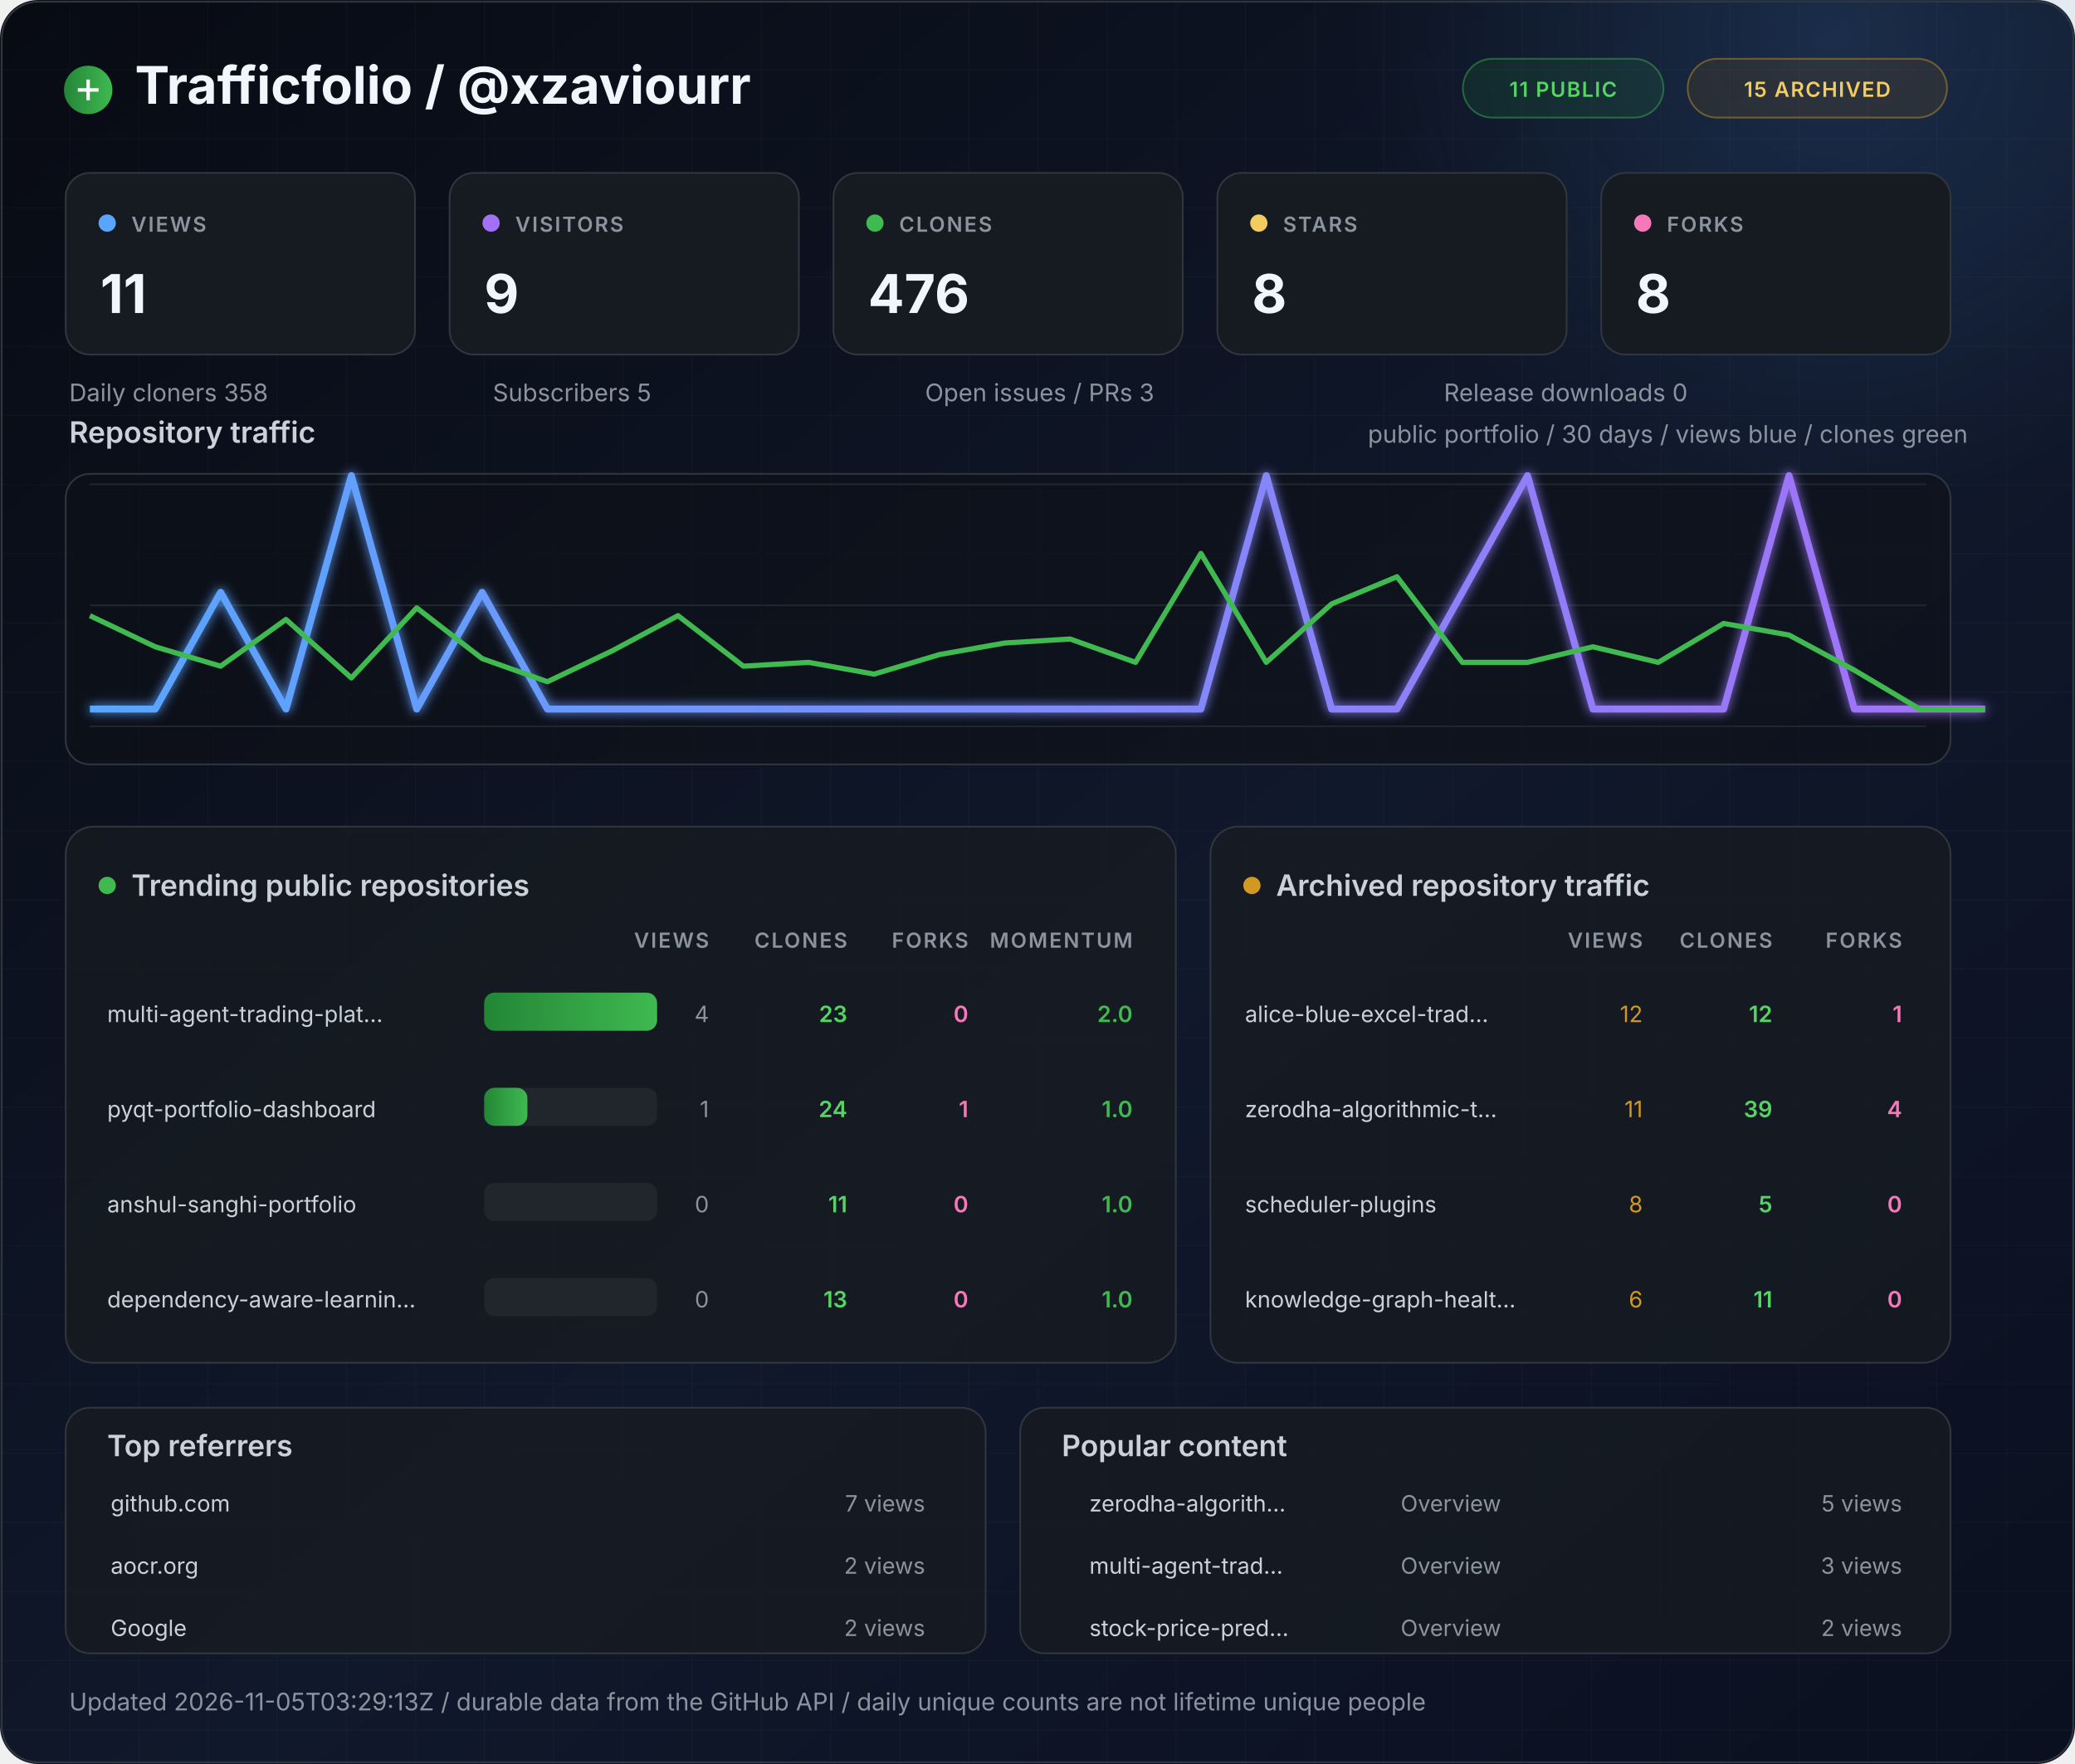
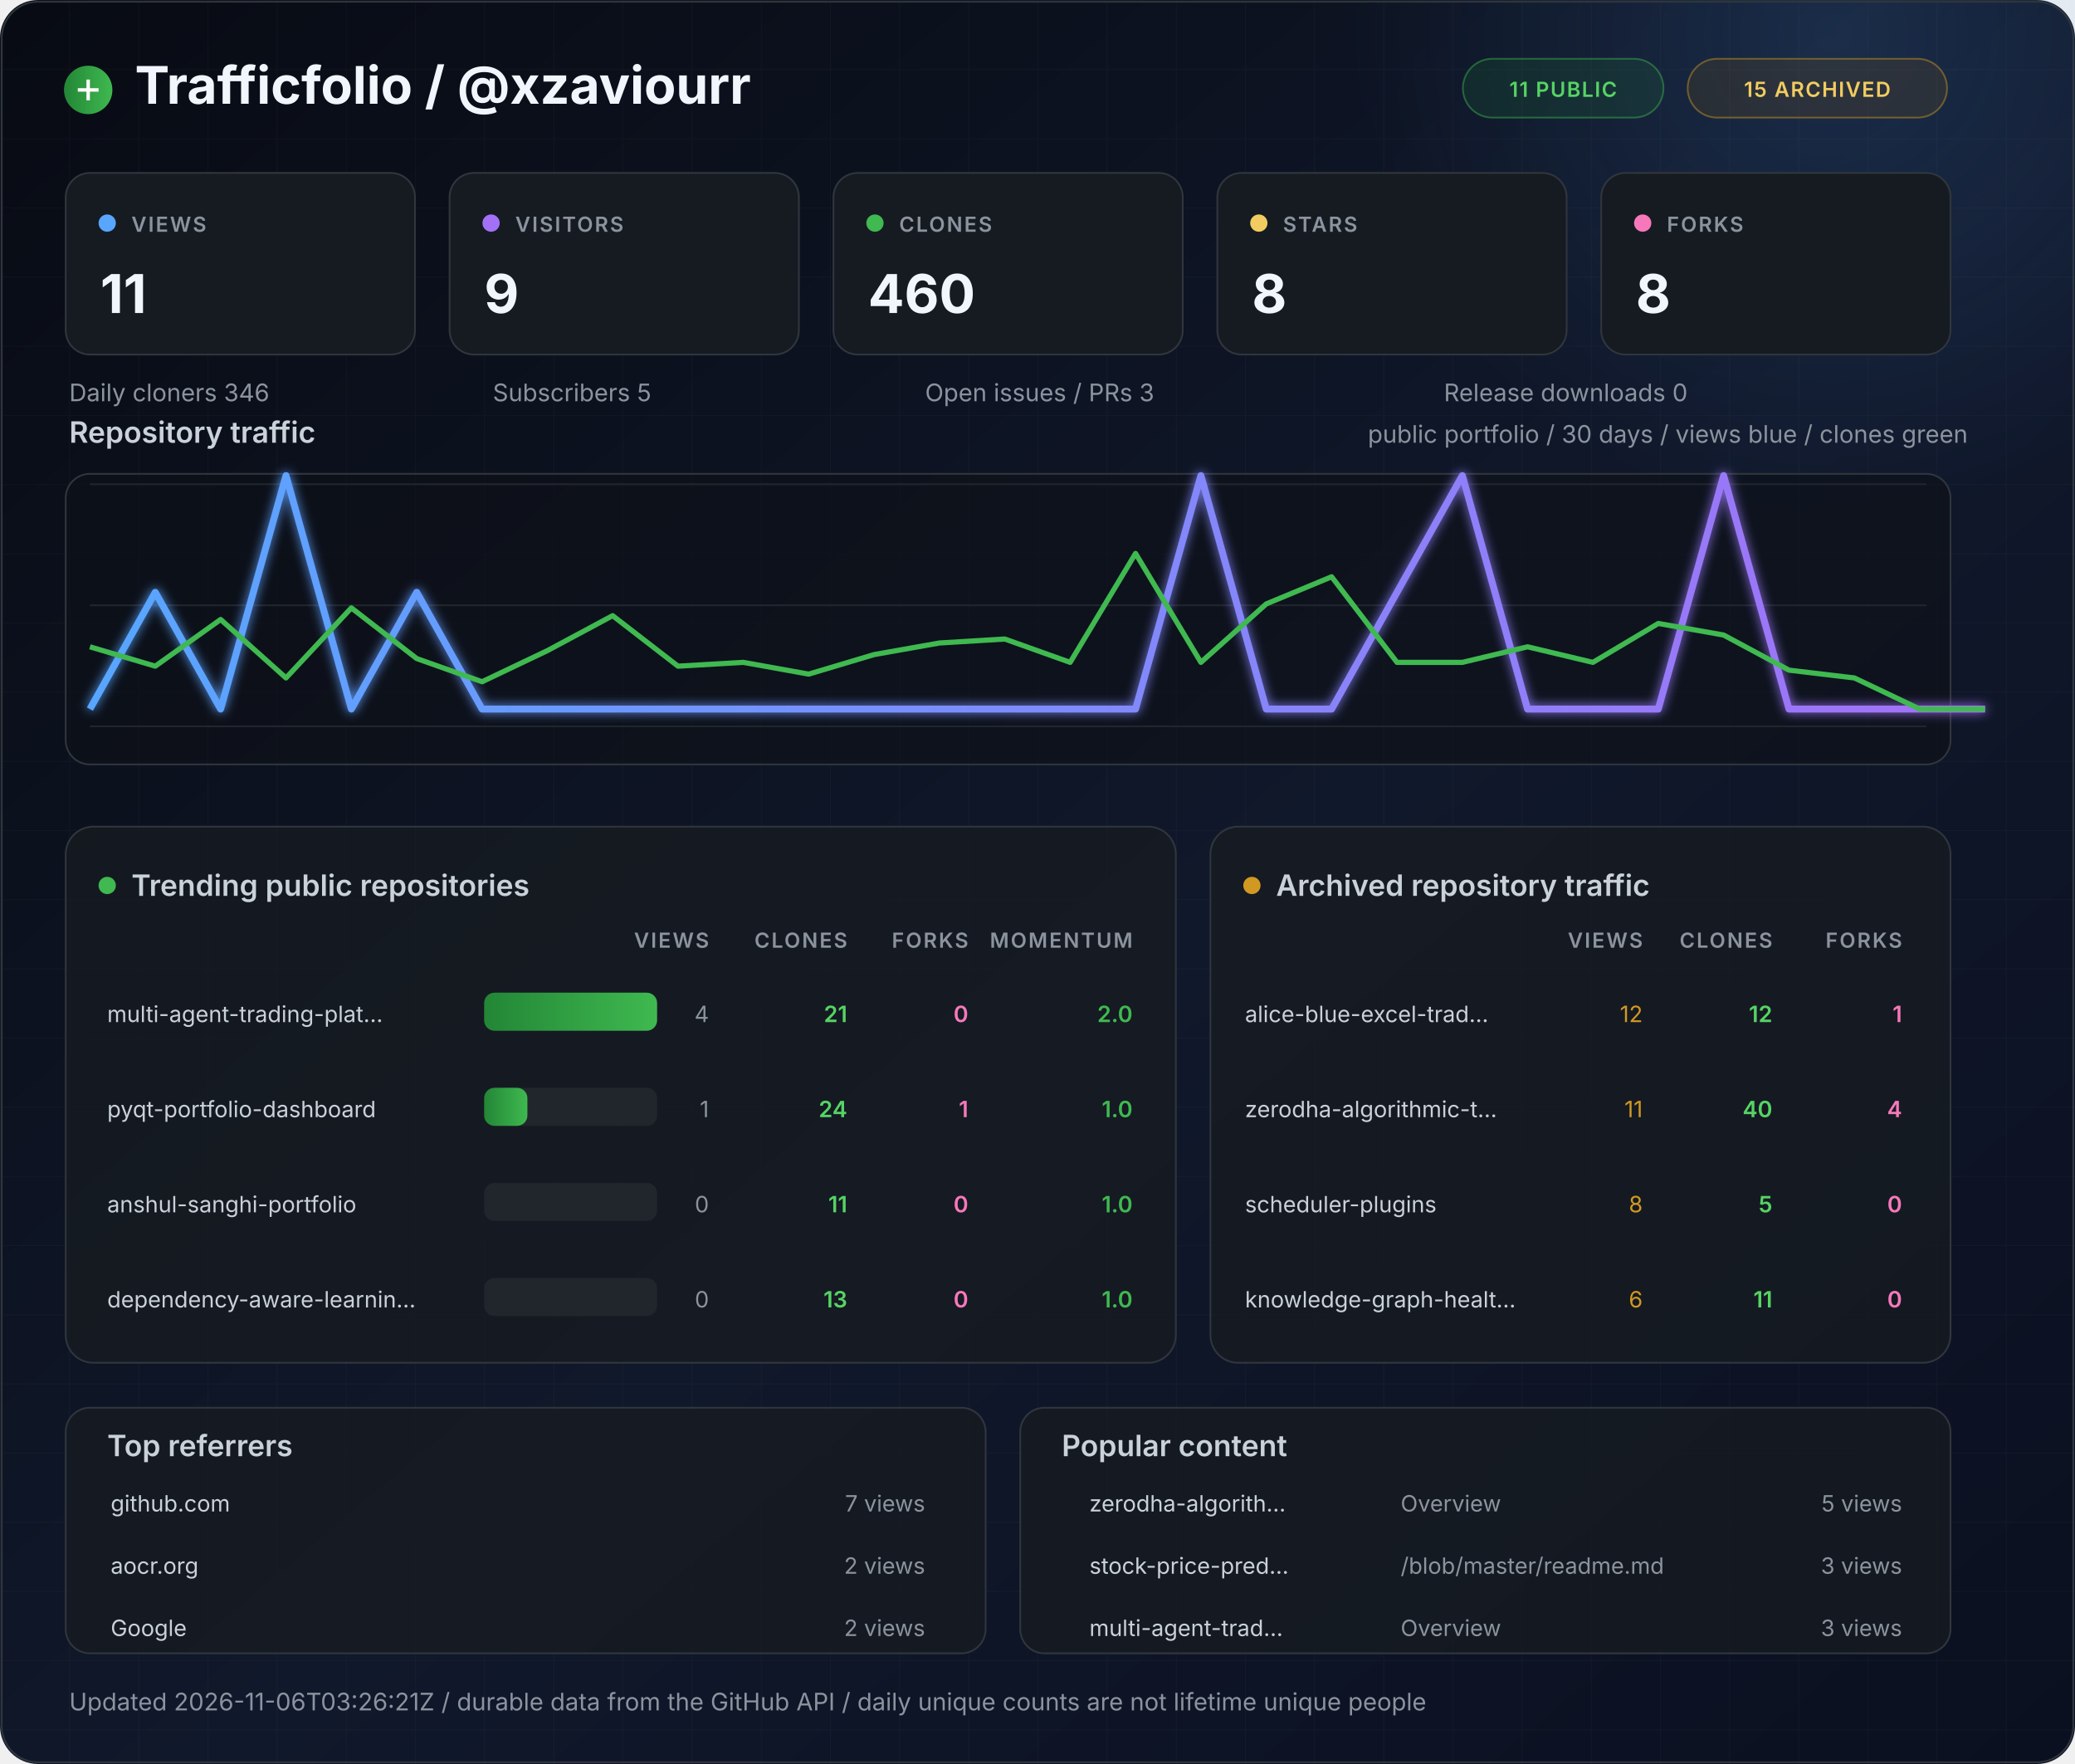
<svg xmlns="http://www.w3.org/2000/svg" width="1200" height="1020" viewBox="0 0 1200 1020" role="img" aria-label="Trafficfolio GitHub analytics dashboard for xzaviourr">
  <defs>
    <linearGradient id="bg" x1="0" y1="0" x2="1" y2="1">
      <stop stop-color="#080b13" />
      <stop offset=".55" stop-color="#10182b" />
      <stop offset="1" stop-color="#0b1020" />
    </linearGradient>
    <linearGradient id="line" x1="0" y1="0" x2="1" y2="0">
      <stop stop-color="#58a6ff" />
      <stop offset="1" stop-color="#a371f7" />
    </linearGradient>
    <linearGradient id="bar" x1="0" y1="0" x2="1" y2="0">
      <stop stop-color="#238636" />
      <stop offset="1" stop-color="#3fb950" />
    </linearGradient>
    <linearGradient id="archiveBar" x1="0" y1="0" x2="1" y2="0">
      <stop stop-color="#9e6a03" />
      <stop offset="1" stop-color="#f2cc60" />
    </linearGradient>
    <radialGradient id="ambient">
      <stop stop-color="#58a6ff" stop-opacity=".16" />
      <stop offset="1" stop-color="#58a6ff" stop-opacity="0" />
    </radialGradient>
    <pattern id="grid" width="40" height="40" patternUnits="userSpaceOnUse">
      <path d="M40 0H0V40" fill="none" stroke="#ffffff" stroke-opacity=".025" />
    </pattern>
    <filter id="glow">
      <feGaussianBlur stdDeviation="3" result="b" />
      <feMerge>
        <feMergeNode in="b" />
        <feMergeNode in="SourceGraphic" />
      </feMerge>
    </filter>
    <style>
    .title{font:750 30px -apple-system,BlinkMacSystemFont,"Segoe UI",sans-serif;fill:#f0f6fc}
    .subtitle{font:14px -apple-system,BlinkMacSystemFont,"Segoe UI",sans-serif;fill:#8b949e}
    .label{font:600 12px -apple-system,BlinkMacSystemFont,"Segoe UI",sans-serif;fill:#8b949e;letter-spacing:1px}
    .metric{font:700 31px -apple-system,BlinkMacSystemFont,"Segoe UI",sans-serif;fill:#f0f6fc}
    .section{font:600 17px -apple-system,BlinkMacSystemFont,"Segoe UI",sans-serif;fill:#c9d1d9}
    .repo,.value,.trend,.archive,.clone,.fork{font:13px -apple-system,BlinkMacSystemFont,"Segoe UI",sans-serif;fill:#c9d1d9}
    .value{fill:#8b949e} .trend{fill:#3fb950;font-weight:600} .archive{fill:#d29922}
    .clone{fill:#56d364;font-weight:600} .fork{fill:#f778ba;font-weight:600}
    .pill{font:600 12px -apple-system,BlinkMacSystemFont,"Segoe UI",sans-serif;letter-spacing:.7px}
  </style>
  </defs>
  <rect width="1200" height="1020" rx="22" fill="url(#bg)" />
  <rect width="1200" height="1020" rx="22" fill="url(#grid)" />
  <circle cx="1060" cy="20" r="280" fill="url(#ambient)" />
  <rect x="1" y="1" width="1198" height="1018" rx="21" fill="none" stroke="#30363d" />
  <circle cx="51" cy="52" r="14" fill="url(#bar)" />
  <path d="M45 52h12M51 46v12" stroke="#fff" stroke-width="2" />
  <text x="78" y="60" class="title">Trafficfolio / @xzaviourr</text>
  <rect x="846" y="34" width="116" height="34" rx="17" fill="#238636" fill-opacity=".16" stroke="#3fb950" stroke-opacity=".45" />
  <text x="904" y="56" text-anchor="middle" class="pill" fill="#56d364">11 PUBLIC</text>
  <rect x="976" y="34" width="150" height="34" rx="17" fill="#9e6a03" fill-opacity=".14" stroke="#d29922" stroke-opacity=".45" />
  <text x="1051" y="56" text-anchor="middle" class="pill" fill="#f2cc60">15 ARCHIVED</text>
  <rect x="38" y="100" width="202" height="105" rx="14" fill="#161b22" stroke="#30363d" />
  <circle cx="62" cy="129" r="5" fill="#58a6ff" />
  <text x="76" y="134" class="label">VIEWS</text>
  <text x="58" y="181" class="metric">11</text>
  <rect x="260" y="100" width="202" height="105" rx="14" fill="#161b22" stroke="#30363d" />
  <circle cx="284" cy="129" r="5" fill="#a371f7" />
  <text x="298" y="134" class="label">VISITORS</text>
  <text x="280" y="181" class="metric">9</text>
  <rect x="482" y="100" width="202" height="105" rx="14" fill="#161b22" stroke="#30363d" />
  <circle cx="506" cy="129" r="5" fill="#3fb950" />
  <text x="520" y="134" class="label">CLONES</text>
-   <text x="502" y="181" class="metric">476</text>
+   <text x="502" y="181" class="metric">460</text>
  <rect x="704" y="100" width="202" height="105" rx="14" fill="#161b22" stroke="#30363d" />
  <circle cx="728" cy="129" r="5" fill="#f2cc60" />
  <text x="742" y="134" class="label">STARS</text>
  <text x="724" y="181" class="metric">8</text>
  <rect x="926" y="100" width="202" height="105" rx="14" fill="#161b22" stroke="#30363d" />
  <circle cx="950" cy="129" r="5" fill="#f778ba" />
  <text x="964" y="134" class="label">FORKS</text>
  <text x="946" y="181" class="metric">8</text>
-   <text x="40" y="232" class="subtitle">Daily cloners 358</text>
+   <text x="40" y="232" class="subtitle">Daily cloners 346</text>
  <text x="285" y="232" class="subtitle">Subscribers 5</text>
  <text x="535" y="232" class="subtitle">Open issues / PRs 3</text>
  <text x="835" y="232" class="subtitle">Release downloads 0</text>
  <text x="40" y="256" class="section">Repository traffic</text>
  <text x="1138" y="256" text-anchor="end" class="subtitle">public portfolio / 30 days / views blue / clones green</text>
  <rect x="38" y="274" width="1090" height="168" rx="14" fill="#0d1117" fill-opacity=".62" stroke="#30363d" />
  <line x1="52" y1="420" x2="1114" y2="420" stroke="#21262d" />
  <line x1="52" y1="350" x2="1114" y2="350" stroke="#21262d" />
  <line x1="52" y1="280" x2="1114" y2="280" stroke="#21262d" />
-   <polyline points="52.0,410.0 89.8,410.0 127.6,342.5 165.4,410.0 203.2,275.0 241.0,410.0 278.8,342.5 316.6,410.0 354.3,410.0 392.1,410.0 429.9,410.0 467.7,410.0 505.5,410.0 543.3,410.0 581.1,410.0 618.9,410.0 656.7,410.0 694.5,410.0 732.3,275.0 770.1,410.0 807.9,410.0 845.7,342.5 883.4,275.0 921.2,410.0 959.0,410.0 996.8,410.0 1034.6,275.0 1072.4,410.0 1110.2,410.0 1148.0,410.0" fill="none" stroke="url(#line)" stroke-width="4" stroke-linejoin="round" filter="url(#glow)" />
-   <polyline points="52.0,356.0 89.8,374.0 127.6,385.2 165.4,358.2 203.2,392.0 241.0,351.5 278.8,380.8 316.6,394.2 354.3,376.2 392.1,356.0 429.9,385.2 467.7,383.0 505.5,389.8 543.3,378.5 581.1,371.8 618.9,369.5 656.7,383.0 694.5,320.0 732.3,383.0 770.1,349.2 807.9,333.5 845.7,383.0 883.4,383.0 921.2,374.0 959.0,383.0 996.8,360.5 1034.6,367.2 1072.4,387.5 1110.2,410.0 1148.0,410.0" fill="none" stroke="#3fb950" stroke-width="3" stroke-linejoin="round" />
+   <polyline points="52.0,410.0 89.8,342.5 127.6,410.0 165.4,275.0 203.2,410.0 241.0,342.5 278.8,410.0 316.6,410.0 354.3,410.0 392.1,410.0 429.9,410.0 467.7,410.0 505.5,410.0 543.3,410.0 581.1,410.0 618.9,410.0 656.7,410.0 694.5,275.0 732.3,410.0 770.1,410.0 807.9,342.5 845.7,275.0 883.4,410.0 921.2,410.0 959.0,410.0 996.8,275.0 1034.6,410.0 1072.4,410.0 1110.2,410.0 1148.0,410.0" fill="none" stroke="url(#line)" stroke-width="4" stroke-linejoin="round" filter="url(#glow)" />
+   <polyline points="52.0,374.0 89.8,385.2 127.6,358.2 165.4,392.0 203.2,351.5 241.0,380.8 278.8,394.2 316.6,376.2 354.3,356.0 392.1,385.2 429.9,383.0 467.7,389.8 505.5,378.5 543.3,371.8 581.1,369.5 618.9,383.0 656.7,320.0 694.5,383.0 732.3,349.2 770.1,333.5 807.9,383.0 845.7,383.0 883.4,374.0 921.2,383.0 959.0,360.5 996.8,367.2 1034.6,387.5 1072.4,392.0 1110.2,410.0 1148.0,410.0" fill="none" stroke="#3fb950" stroke-width="3" stroke-linejoin="round" />
  <rect x="38" y="478" width="642" height="310" rx="16" fill="#161b22" fill-opacity=".82" stroke="#30363d" />
  <circle cx="62" cy="512" r="5" fill="#3fb950" />
  <text x="76" y="518" class="section">Trending public repositories</text>
  <text x="410" y="548" text-anchor="end" class="label">VIEWS</text>
  <text x="490" y="548" text-anchor="end" class="label">CLONES</text>
  <text x="560" y="548" text-anchor="end" class="label">FORKS</text>
  <text x="655" y="548" text-anchor="end" class="label">MOMENTUM</text>
  <text x="62" y="591" class="repo">multi-agent-trading-plat...</text>
  <rect x="280" y="574" width="100" height="22" rx="6" fill="#21262d" />
  <rect x="280" y="574" width="100" height="22" rx="6" fill="url(#bar)" />
  <text x="410" y="591" text-anchor="end" class="value">4</text>
-   <text x="490" y="591" text-anchor="end" class="clone">23</text>
+   <text x="490" y="591" text-anchor="end" class="clone">21</text>
  <text x="560" y="591" text-anchor="end" class="fork">0</text>
  <text x="655" y="591" text-anchor="end" class="trend">2.0</text>
  <text x="62" y="646" class="repo">pyqt-portfolio-dashboard</text>
  <rect x="280" y="629" width="100" height="22" rx="6" fill="#21262d" />
  <rect x="280" y="629" width="25" height="22" rx="6" fill="url(#bar)" />
  <text x="410" y="646" text-anchor="end" class="value">1</text>
  <text x="490" y="646" text-anchor="end" class="clone">24</text>
  <text x="560" y="646" text-anchor="end" class="fork">1</text>
  <text x="655" y="646" text-anchor="end" class="trend">1.0</text>
  <text x="62" y="701" class="repo">anshul-sanghi-portfolio</text>
  <rect x="280" y="684" width="100" height="22" rx="6" fill="#21262d" />
  <rect x="280" y="684" width="0" height="22" rx="6" fill="url(#bar)" />
  <text x="410" y="701" text-anchor="end" class="value">0</text>
  <text x="490" y="701" text-anchor="end" class="clone">11</text>
  <text x="560" y="701" text-anchor="end" class="fork">0</text>
  <text x="655" y="701" text-anchor="end" class="trend">1.0</text>
  <text x="62" y="756" class="repo">dependency-aware-learnin...</text>
  <rect x="280" y="739" width="100" height="22" rx="6" fill="#21262d" />
  <rect x="280" y="739" width="0" height="22" rx="6" fill="url(#bar)" />
  <text x="410" y="756" text-anchor="end" class="value">0</text>
  <text x="490" y="756" text-anchor="end" class="clone">13</text>
  <text x="560" y="756" text-anchor="end" class="fork">0</text>
  <text x="655" y="756" text-anchor="end" class="trend">1.0</text>
  <rect x="700" y="478" width="428" height="310" rx="16" fill="#161b22" fill-opacity=".82" stroke="#30363d" />
  <circle cx="724" cy="512" r="5" fill="#d29922" />
  <text x="738" y="518" class="section">Archived repository traffic</text>
  <text x="950" y="548" text-anchor="end" class="label">VIEWS</text>
  <text x="1025" y="548" text-anchor="end" class="label">CLONES</text>
  <text x="1100" y="548" text-anchor="end" class="label">FORKS</text>
  <text x="720" y="591" class="repo">alice-blue-excel-trad...</text>
  <text x="950" y="591" text-anchor="end" class="archive">12</text>
  <text x="1025" y="591" text-anchor="end" class="clone">12</text>
  <text x="1100" y="591" text-anchor="end" class="fork">1</text>
  <text x="720" y="646" class="repo">zerodha-algorithmic-t...</text>
  <text x="950" y="646" text-anchor="end" class="archive">11</text>
-   <text x="1025" y="646" text-anchor="end" class="clone">39</text>
+   <text x="1025" y="646" text-anchor="end" class="clone">40</text>
  <text x="1100" y="646" text-anchor="end" class="fork">4</text>
  <text x="720" y="701" class="repo">scheduler-plugins</text>
  <text x="950" y="701" text-anchor="end" class="archive">8</text>
  <text x="1025" y="701" text-anchor="end" class="clone">5</text>
  <text x="1100" y="701" text-anchor="end" class="fork">0</text>
  <text x="720" y="756" class="repo">knowledge-graph-healt...</text>
  <text x="950" y="756" text-anchor="end" class="archive">6</text>
  <text x="1025" y="756" text-anchor="end" class="clone">11</text>
  <text x="1100" y="756" text-anchor="end" class="fork">0</text>
  <rect x="38" y="814" width="532" height="142" rx="14" fill="#161b22" fill-opacity=".82" stroke="#30363d" />
  <text x="62" y="842" class="section">Top referrers</text>
  <text x="64" y="874" class="repo">github.com</text>
  <text x="535" y="874" text-anchor="end" class="value">7 views</text>
  <text x="64" y="910" class="repo">aocr.org</text>
  <text x="535" y="910" text-anchor="end" class="value">2 views</text>
  <text x="64" y="946" class="repo">Google</text>
  <text x="535" y="946" text-anchor="end" class="value">2 views</text>
  <rect x="590" y="814" width="538" height="142" rx="14" fill="#161b22" fill-opacity=".82" stroke="#30363d" />
  <text x="614" y="842" class="section">Popular content</text>
  <text x="630" y="874" class="repo">zerodha-algorith...</text>
  <text x="810" y="874" class="value">Overview</text>
  <text x="1100" y="874" text-anchor="end" class="value">5 views</text>
-   <text x="630" y="910" class="repo">multi-agent-trad...</text>
-   <text x="810" y="910" class="value">Overview</text>
+   <text x="630" y="910" class="repo">stock-price-pred...</text>
+   <text x="810" y="910" class="value">/blob/master/readme.md</text>
  <text x="1100" y="910" text-anchor="end" class="value">3 views</text>
-   <text x="630" y="946" class="repo">stock-price-pred...</text>
+   <text x="630" y="946" class="repo">multi-agent-trad...</text>
  <text x="810" y="946" class="value">Overview</text>
-   <text x="1100" y="946" text-anchor="end" class="value">2 views</text>
-   <text x="40" y="989" class="subtitle">Updated 2026-11-05T03:29:13Z / durable data from the GitHub API / daily unique counts are not lifetime unique people</text>
+   <text x="1100" y="946" text-anchor="end" class="value">3 views</text>
+   <text x="40" y="989" class="subtitle">Updated 2026-11-06T03:26:21Z / durable data from the GitHub API / daily unique counts are not lifetime unique people</text>
</svg>
